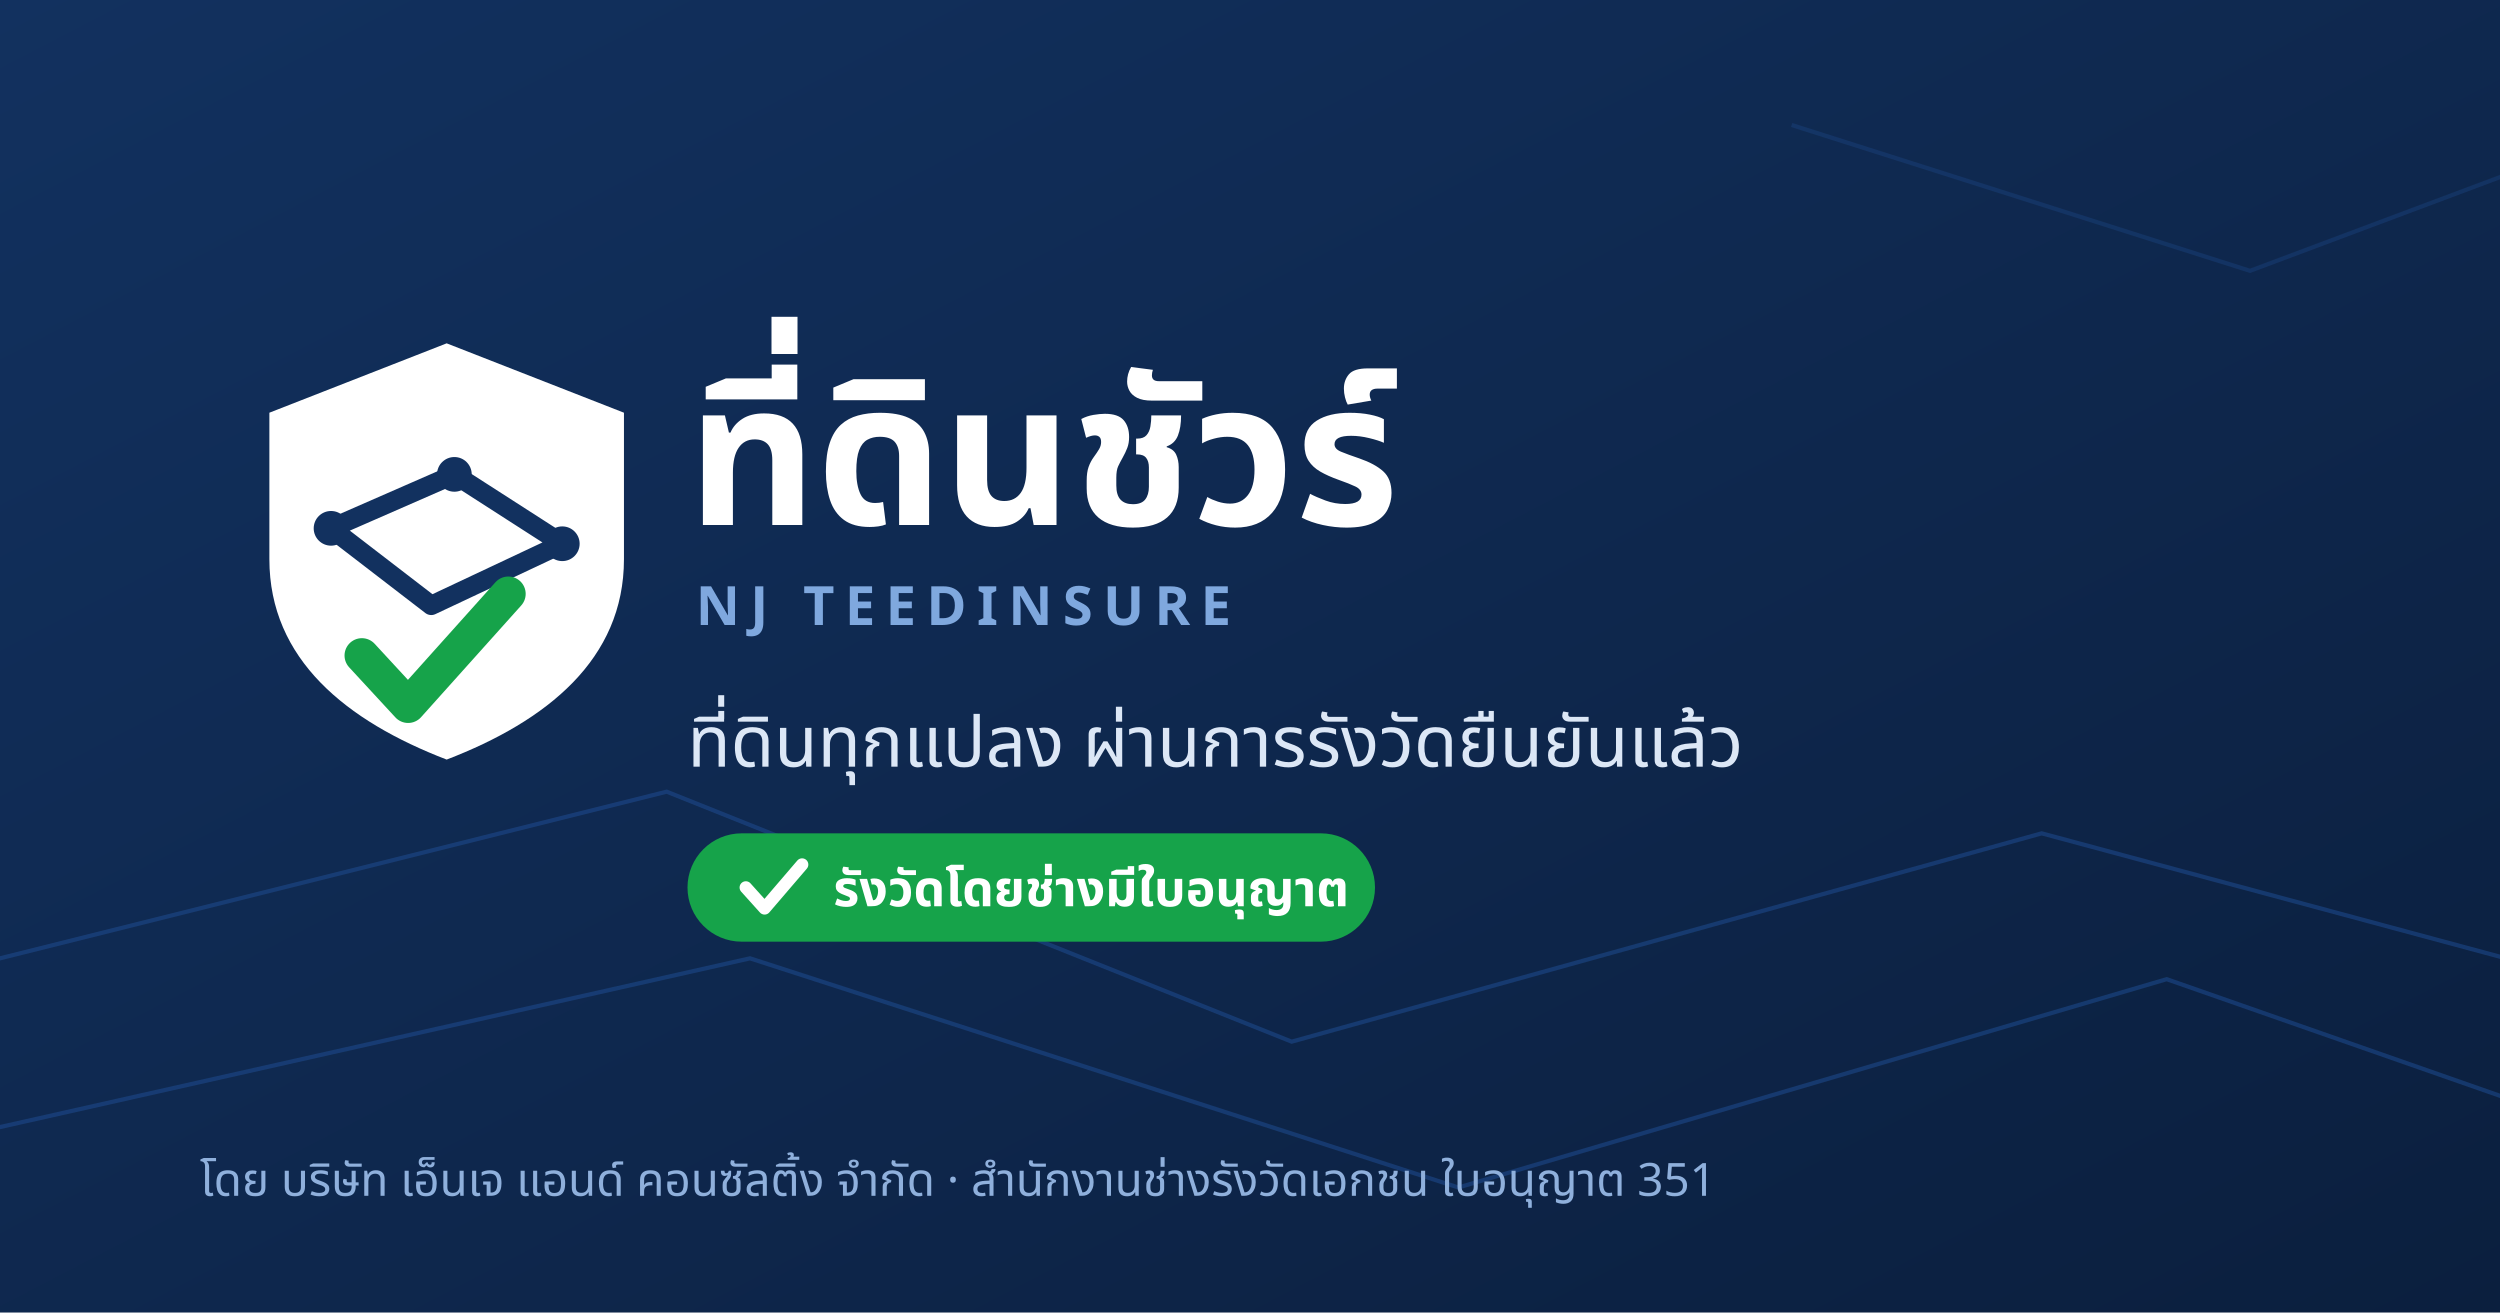
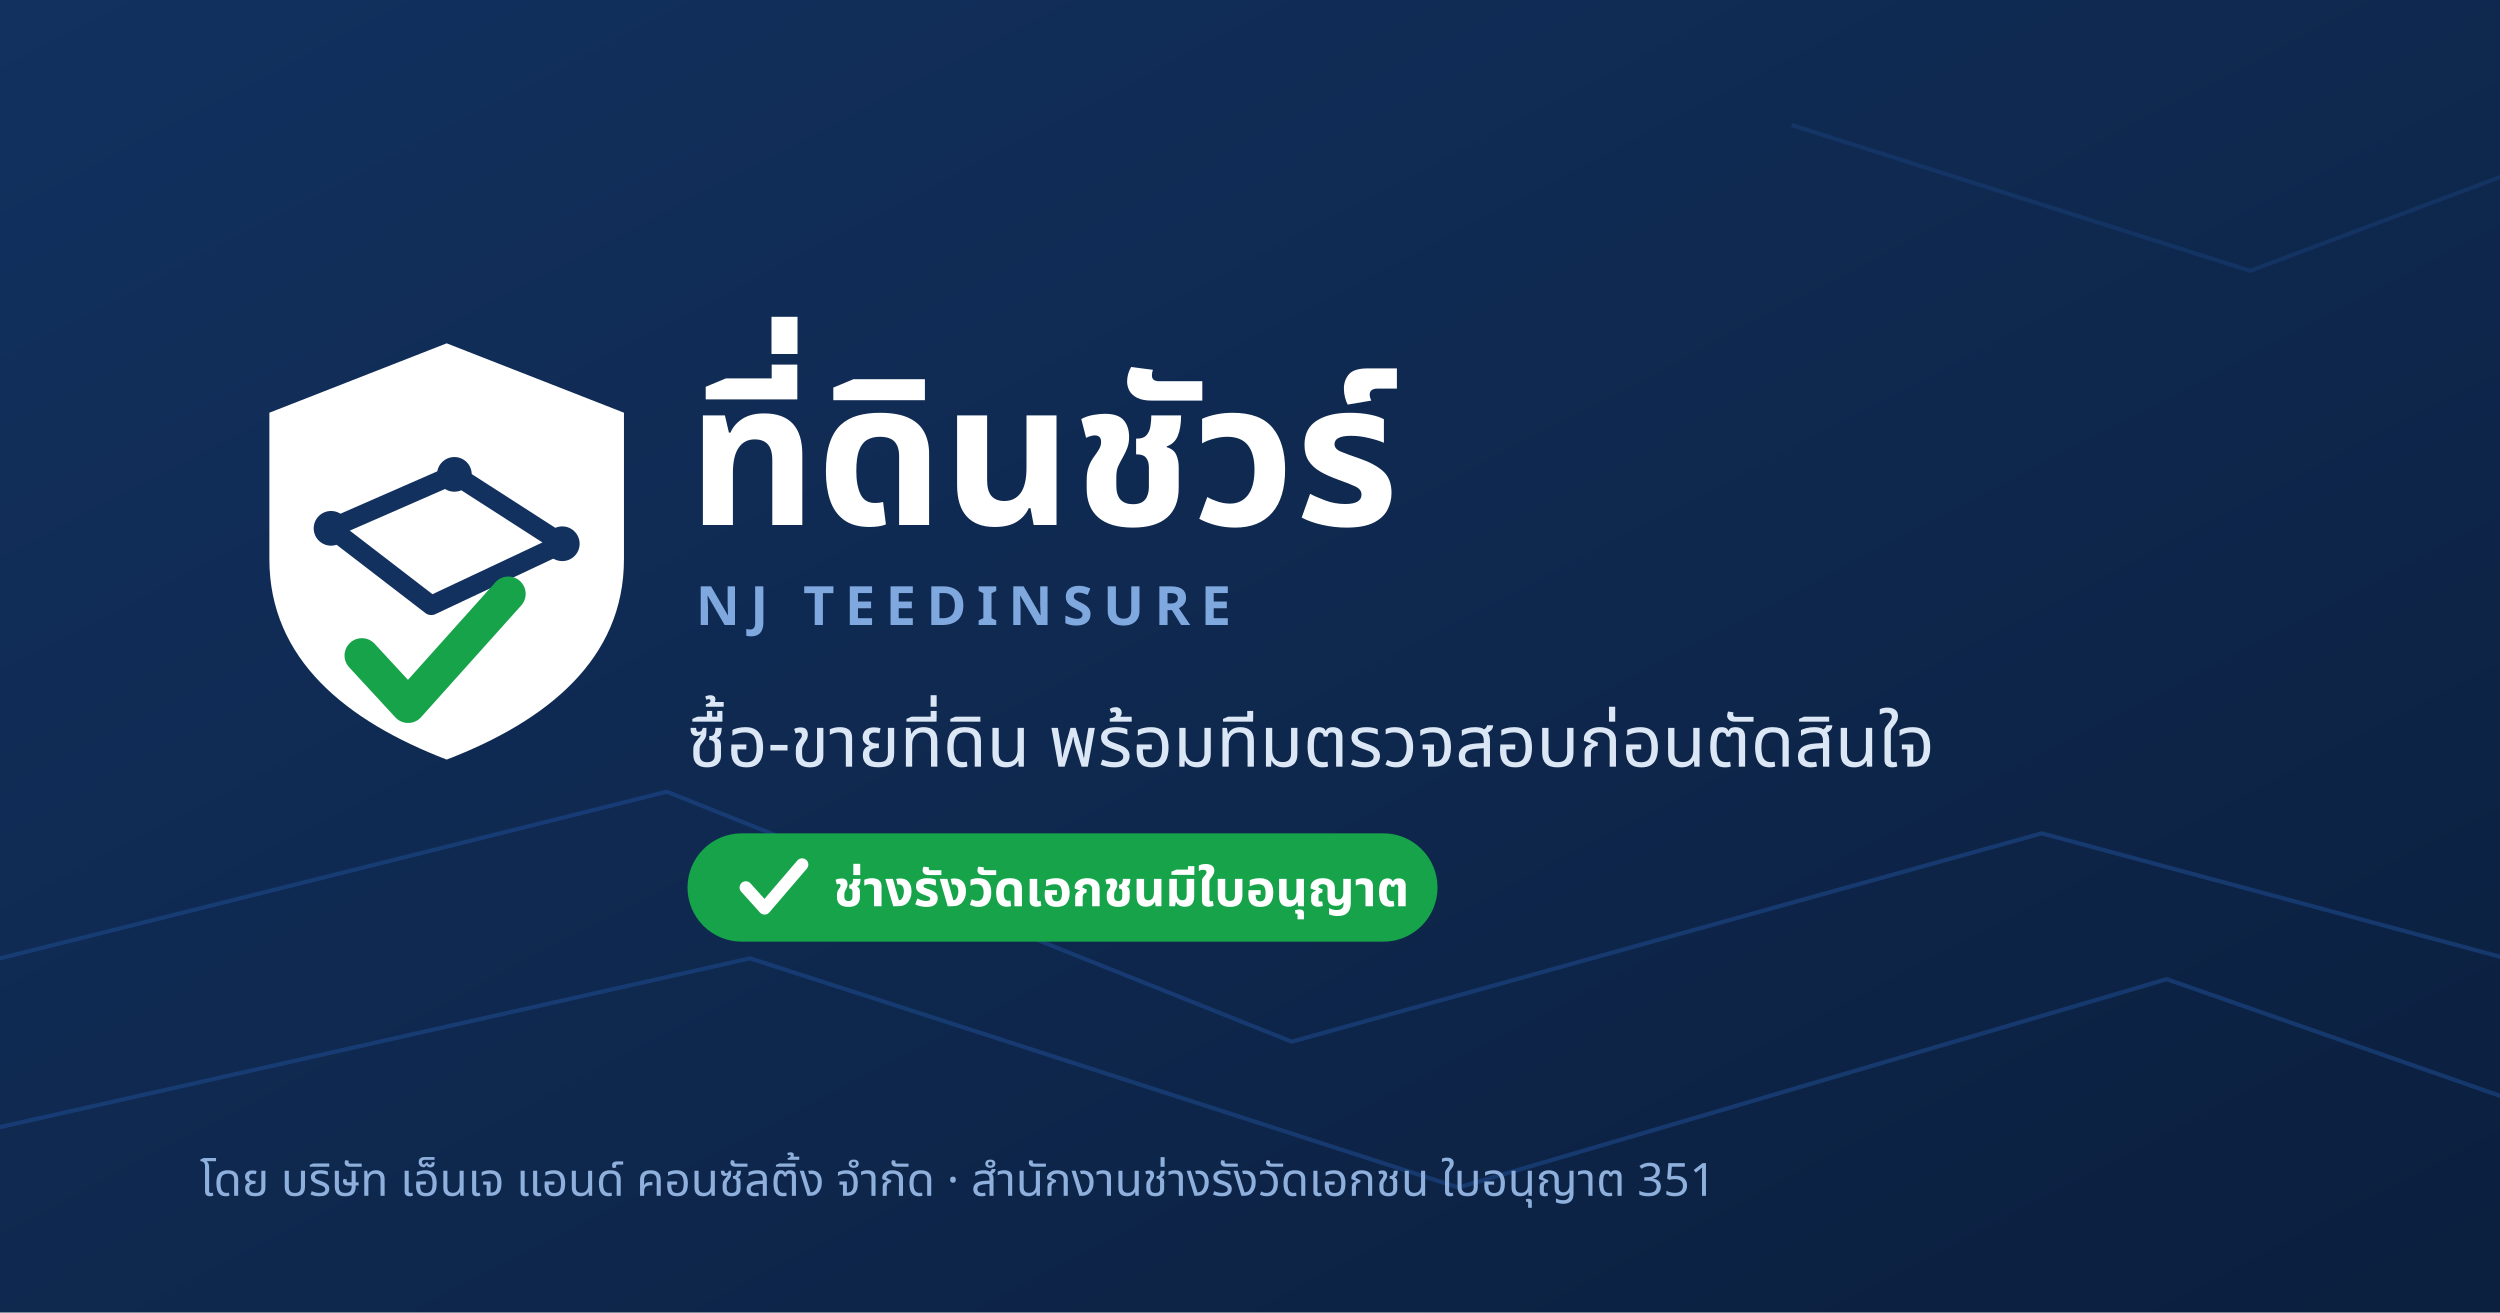
<svg xmlns="http://www.w3.org/2000/svg" viewBox="0 0 1200 630" width="1200" height="630" font-family="'IBM Plex Sans Thai','Noto Sans Thai','Leelawadee UI',Tahoma,sans-serif">
  <defs>
    <linearGradient id="bg" x1="0" y1="0" x2="1" y2="1">
      <stop offset="0" stop-color="#12315F" />
      <stop offset="1" stop-color="#0B1F3E" />
    </linearGradient>
  </defs>
  <rect width="1200" height="630" fill="url(#bg)" />
  <g stroke="#1E4B8F" stroke-width="2" fill="none" opacity="0.55">
    <path d="M-40 470 L320 380 L620 500 L980 400 L1240 470" />
    <path d="M-40 550 L360 460 L700 570 L1040 470 L1240 540" />
    <path d="M860 60 L1080 130 L1240 70" opacity="0.6" />
  </g>
  <g transform="translate(96,150) scale(1.85)" stroke-linejoin="round" stroke-linecap="round">
    <path d="M64 8 L110 26 V64 C110 90 90 106 64 116 C38 106 18 90 18 64 V26 Z" fill="#FFFFFF" />
    <path d="M34 56 L66 42 L94 60 L60 76 Z" fill="none" stroke="#12315F" stroke-width="5" />
    <circle cx="34" cy="56" r="4.5" fill="#12315F" />
    <circle cx="66" cy="42" r="4.5" fill="#12315F" />
    <circle cx="94" cy="60" r="4.5" fill="#12315F" />
    <path d="M42 89 l12 13 26-29" fill="none" stroke="#16A34A" stroke-width="9" />
  </g>
  <text x="330" y="252" font-size="96" font-weight="700" fill="#FFFFFF">ที่ดินชัวร์</text>
  <text x="334" y="300" font-size="26" font-weight="600" fill="#7FA8DE" letter-spacing="5">NJ TEEDINSURE</text>
-   <text x="330" y="368" font-size="34" fill="#DCE7F6">ที่ดินทุกแปลง ผ่านการรังวัดยืนยันแล้ว</text>
+   <text x="330" y="368" font-size="34" fill="#DCE7F6">ซื้อ-ขายที่ดิน พร้อมทีมตรวจสอบก่อนตัดสินใจ</text>
  <g transform="translate(330,400)">
-     <rect x="0" y="0" width="330" height="52" rx="26" fill="#16A34A" />
+     <rect x="0" y="0" width="360" height="52" rx="26" fill="#16A34A" />
    <path d="M28 26 l9 10 18-21" fill="none" stroke="#FFFFFF" stroke-width="6" stroke-linecap="round" stroke-linejoin="round" />
-     <text x="70" y="35" font-size="24" font-weight="700" fill="#FFFFFF">รังวัดโดยช่างมีใบอนุญาต</text>
+     <text x="70" y="35" font-size="24" font-weight="700" fill="#FFFFFF">ช่างรังวัดเอกชนมีใบอนุญาต</text>
  </g>
  <text x="96" y="574" font-size="22" fill="#8FB0DC">โดย บริษัท เอ็นเจ แอนด์ คอนซัลติ้ง จำกัด · สำนักงานช่างรังวัดเอกชน ใบอนุญาต 351</text>
</svg>
